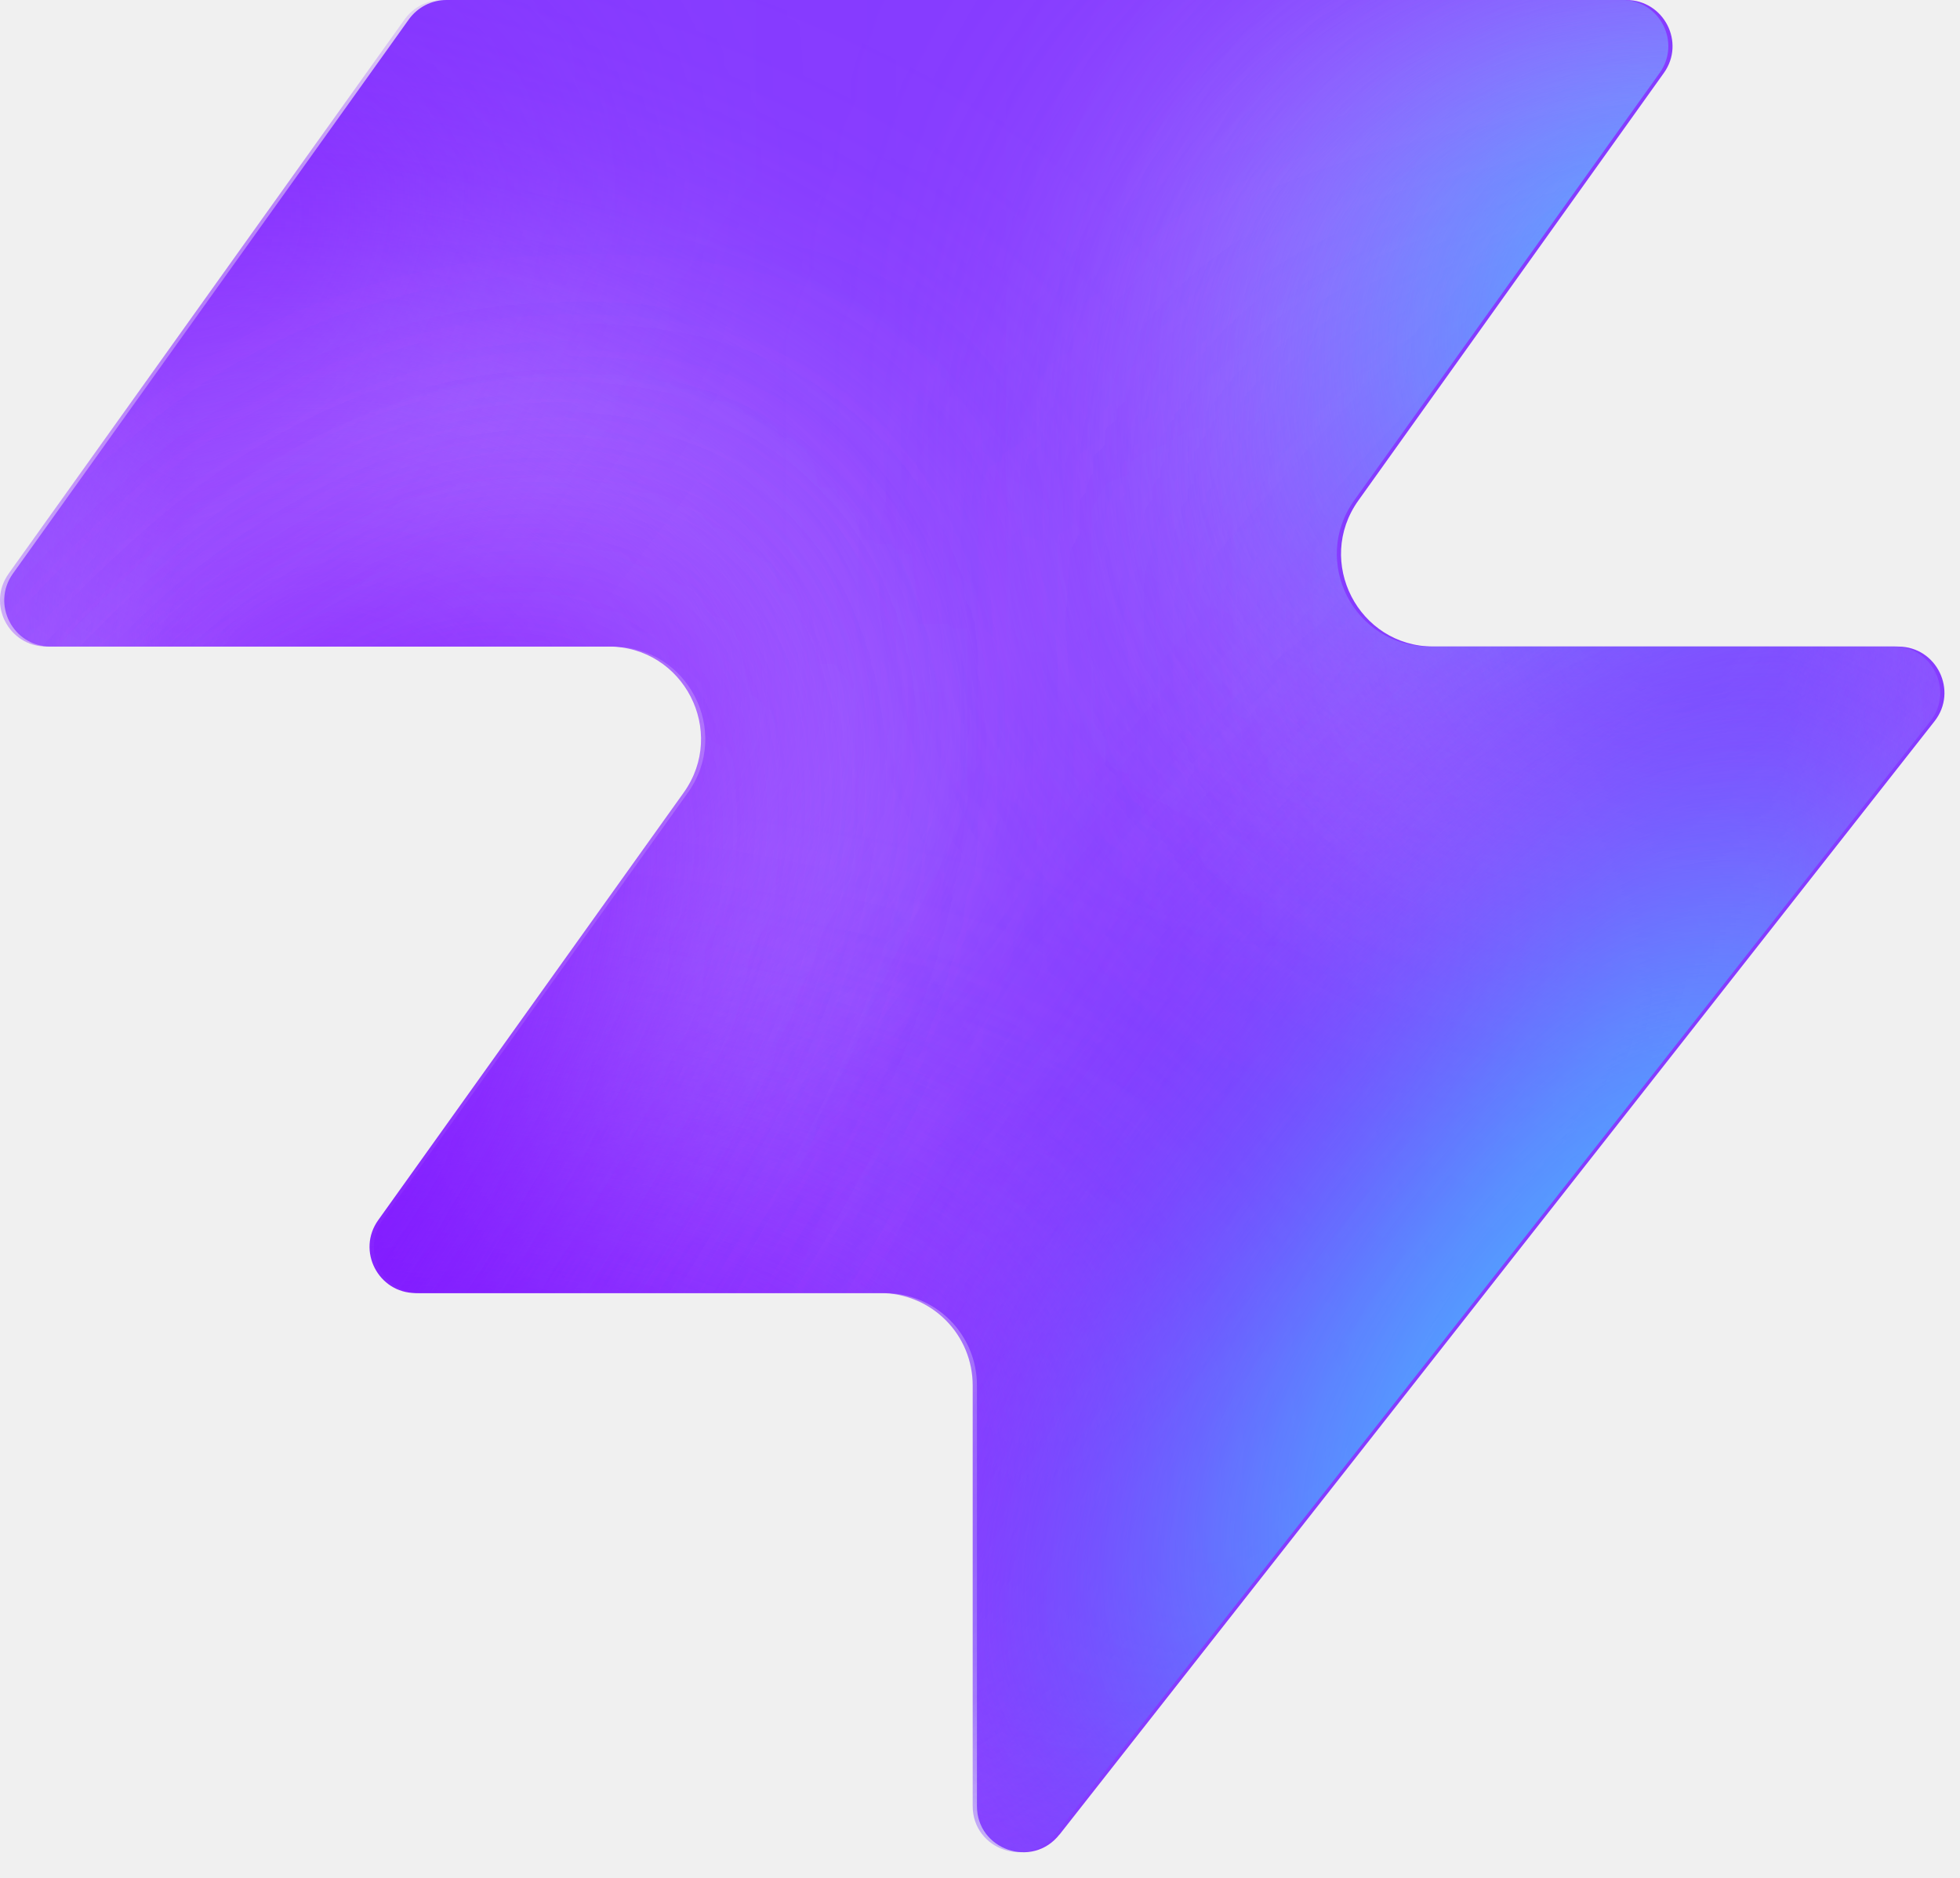
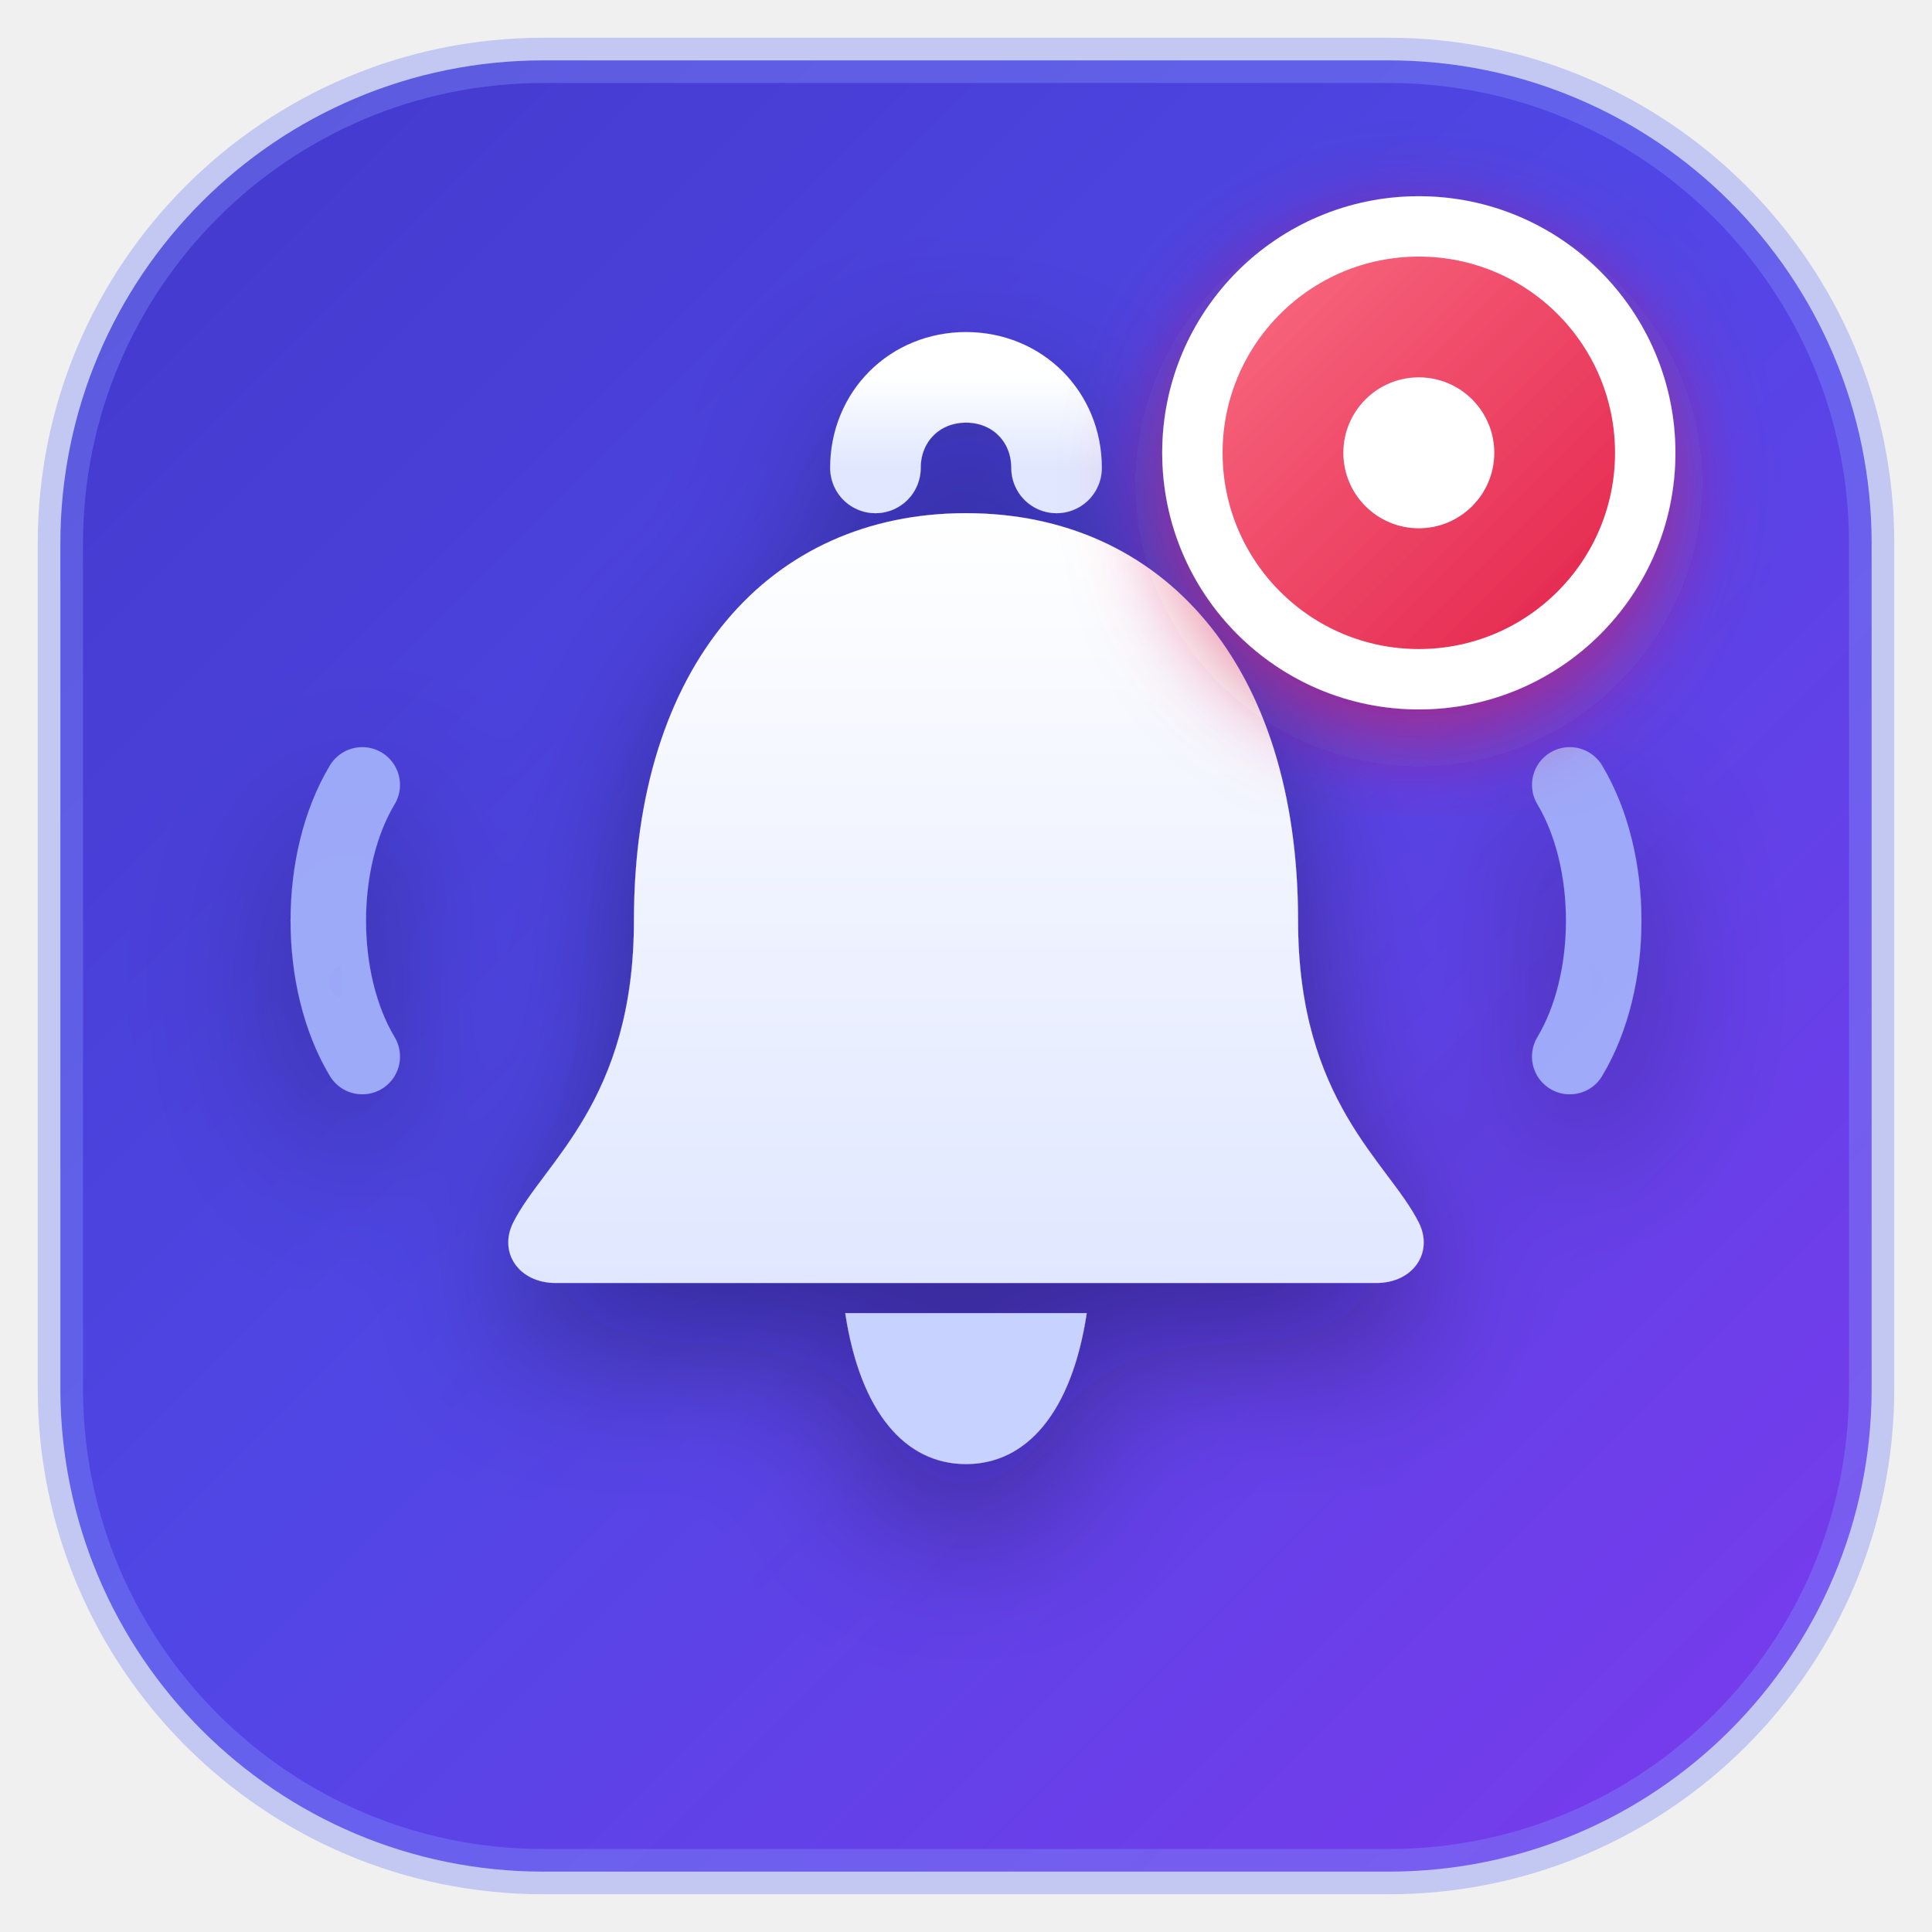
- <svg xmlns="http://www.w3.org/2000/svg" width="48" height="46" fill="none" viewBox="0 0 48 46">
-   <path fill="#863bff" d="M25.946 44.938c-.664.845-2.021.375-2.021-.698V33.937a2.26 2.26 0 0 0-2.262-2.262H10.287c-.92 0-1.456-1.04-.92-1.788l7.48-10.471c1.07-1.497 0-3.578-1.842-3.578H1.237c-.92 0-1.456-1.04-.92-1.788L10.013.474c.214-.297.556-.474.92-.474h28.894c.92 0 1.456 1.04.92 1.788l-7.48 10.471c-1.07 1.498 0 3.579 1.842 3.579h11.377c.943 0 1.473 1.088.89 1.83L25.947 44.94z" style="fill:#863bff;fill:color(display-p3 .525 .23 1);fill-opacity:1" />
-   <mask id="a" width="48" height="46" x="0" y="0" maskUnits="userSpaceOnUse" style="mask-type:alpha">
-     <path fill="#000" d="M25.842 44.938c-.664.844-2.021.375-2.021-.698V33.937a2.26 2.26 0 0 0-2.262-2.262H10.183c-.92 0-1.456-1.04-.92-1.788l7.48-10.471c1.07-1.498 0-3.579-1.842-3.579H1.133c-.92 0-1.456-1.04-.92-1.787L9.91.473c.214-.297.556-.474.92-.474h28.894c.92 0 1.456 1.04.92 1.788l-7.48 10.471c-1.07 1.498 0 3.578 1.842 3.578h11.377c.943 0 1.473 1.088.89 1.832L25.843 44.94z" style="fill:#000;fill-opacity:1" />
-   </mask>
-   <g mask="url(#a)">
-     <g filter="url(#b)">
-       <ellipse cx="5.508" cy="14.704" fill="#ede6ff" rx="5.508" ry="14.704" style="fill:#ede6ff;fill:color(display-p3 .927 .903 1);fill-opacity:1" transform="matrix(.00324 1 1 -.00324 -4.47 31.516)" />
-     </g>
-     <g filter="url(#c)">
-       <ellipse cx="10.399" cy="29.851" fill="#ede6ff" rx="10.399" ry="29.851" style="fill:#ede6ff;fill:color(display-p3 .927 .903 1);fill-opacity:1" transform="matrix(.00324 1 1 -.00324 -39.328 7.883)" />
-     </g>
-     <g filter="url(#d)">
-       <ellipse cx="5.508" cy="30.487" fill="#7e14ff" rx="5.508" ry="30.487" style="fill:#7e14ff;fill:color(display-p3 .492 .077 1);fill-opacity:1" transform="rotate(89.814 -25.913 -14.639)scale(1 -1)" />
-     </g>
-     <g filter="url(#e)">
-       <ellipse cx="5.508" cy="30.599" fill="#7e14ff" rx="5.508" ry="30.599" style="fill:#7e14ff;fill:color(display-p3 .492 .077 1);fill-opacity:1" transform="rotate(89.814 -32.644 -3.334)scale(1 -1)" />
-     </g>
-     <g filter="url(#f)">
-       <ellipse cx="5.508" cy="30.599" fill="#7e14ff" rx="5.508" ry="30.599" style="fill:#7e14ff;fill:color(display-p3 .492 .077 1);fill-opacity:1" transform="matrix(.00324 1 1 -.00324 -34.34 30.47)" />
-     </g>
-     <g filter="url(#g)">
-       <ellipse cx="14.072" cy="22.078" fill="#ede6ff" rx="14.072" ry="22.078" style="fill:#ede6ff;fill:color(display-p3 .927 .903 1);fill-opacity:1" transform="rotate(93.35 24.506 48.493)scale(-1 1)" />
-     </g>
-     <g filter="url(#h)">
-       <ellipse cx="3.47" cy="21.501" fill="#7e14ff" rx="3.47" ry="21.501" style="fill:#7e14ff;fill:color(display-p3 .492 .077 1);fill-opacity:1" transform="rotate(89.009 28.708 47.59)scale(-1 1)" />
-     </g>
-     <g filter="url(#i)">
-       <ellipse cx="3.47" cy="21.501" fill="#7e14ff" rx="3.47" ry="21.501" style="fill:#7e14ff;fill:color(display-p3 .492 .077 1);fill-opacity:1" transform="rotate(89.009 28.708 47.59)scale(-1 1)" />
-     </g>
-     <g filter="url(#j)">
-       <ellipse cx=".387" cy="8.972" fill="#7e14ff" rx="4.407" ry="29.108" style="fill:#7e14ff;fill:color(display-p3 .492 .077 1);fill-opacity:1" transform="rotate(39.51 .387 8.972)" />
-     </g>
-     <g filter="url(#k)">
-       <ellipse cx="47.523" cy="-6.092" fill="#7e14ff" rx="4.407" ry="29.108" style="fill:#7e14ff;fill:color(display-p3 .492 .077 1);fill-opacity:1" transform="rotate(37.892 47.523 -6.092)" />
-     </g>
-     <g filter="url(#l)">
-       <ellipse cx="41.412" cy="6.333" fill="#47bfff" rx="5.971" ry="9.665" style="fill:#47bfff;fill:color(display-p3 .28 .748 1);fill-opacity:1" transform="rotate(37.892 41.412 6.333)" />
-     </g>
-     <g filter="url(#m)">
-       <ellipse cx="-1.879" cy="38.332" fill="#7e14ff" rx="4.407" ry="29.108" style="fill:#7e14ff;fill:color(display-p3 .492 .077 1);fill-opacity:1" transform="rotate(37.892 -1.88 38.332)" />
-     </g>
-     <g filter="url(#n)">
-       <ellipse cx="-1.879" cy="38.332" fill="#7e14ff" rx="4.407" ry="29.108" style="fill:#7e14ff;fill:color(display-p3 .492 .077 1);fill-opacity:1" transform="rotate(37.892 -1.88 38.332)" />
-     </g>
-     <g filter="url(#o)">
-       <ellipse cx="35.651" cy="29.907" fill="#7e14ff" rx="4.407" ry="29.108" style="fill:#7e14ff;fill:color(display-p3 .492 .077 1);fill-opacity:1" transform="rotate(37.892 35.651 29.907)" />
-     </g>
-     <g filter="url(#p)">
-       <ellipse cx="38.418" cy="32.4" fill="#47bfff" rx="5.971" ry="15.297" style="fill:#47bfff;fill:color(display-p3 .28 .748 1);fill-opacity:1" transform="rotate(37.892 38.418 32.4)" />
-     </g>
-   </g>
+ <svg xmlns="http://www.w3.org/2000/svg" viewBox="0 0 64 64" width="64" height="64" fill="none">
  <defs>
-     <filter id="b" width="60.045" height="41.654" x="-19.77" y="16.149" color-interpolation-filters="sRGB" filterUnits="userSpaceOnUse">
-       <feFlood flood-opacity="0" result="BackgroundImageFix" />
-       <feBlend in="SourceGraphic" in2="BackgroundImageFix" result="shape" />
-       <feGaussianBlur result="effect1_foregroundBlur_2002_17158" stdDeviation="7.659" />
+     <linearGradient id="bgGrad" x1="0%" y1="0%" x2="100%" y2="100%">
+       <stop offset="0%" stop-color="#4338ca" />
+       <stop offset="45%" stop-color="#4f46e5" />
+       <stop offset="100%" stop-color="#7c3aed" />
+     </linearGradient>
+     <linearGradient id="bellGrad" x1="0%" y1="0%" x2="0%" y2="100%">
+       <stop offset="0%" stop-color="#ffffff" />
+       <stop offset="100%" stop-color="#e0e7ff" />
+     </linearGradient>
+     <linearGradient id="badgeGrad" x1="0%" y1="0%" x2="100%" y2="100%">
+       <stop offset="0%" stop-color="#fb7185" />
+       <stop offset="100%" stop-color="#e11d48" />
+     </linearGradient>
+     <filter id="shadow" x="-20%" y="-20%" width="140%" height="140%">
+       <feDropShadow dx="0" dy="2" stdDeviation="2.5" flood-color="#020617" flood-opacity="0.4" />
    </filter>
-     <filter id="c" width="90.34" height="51.437" x="-54.613" y="-7.533" color-interpolation-filters="sRGB" filterUnits="userSpaceOnUse">
-       <feFlood flood-opacity="0" result="BackgroundImageFix" />
-       <feBlend in="SourceGraphic" in2="BackgroundImageFix" result="shape" />
-       <feGaussianBlur result="effect1_foregroundBlur_2002_17158" stdDeviation="7.659" />
-     </filter>
-     <filter id="d" width="79.355" height="29.4" x="-49.64" y="2.03" color-interpolation-filters="sRGB" filterUnits="userSpaceOnUse">
-       <feFlood flood-opacity="0" result="BackgroundImageFix" />
-       <feBlend in="SourceGraphic" in2="BackgroundImageFix" result="shape" />
-       <feGaussianBlur result="effect1_foregroundBlur_2002_17158" stdDeviation="4.596" />
-     </filter>
-     <filter id="e" width="79.579" height="29.4" x="-45.045" y="20.029" color-interpolation-filters="sRGB" filterUnits="userSpaceOnUse">
-       <feFlood flood-opacity="0" result="BackgroundImageFix" />
-       <feBlend in="SourceGraphic" in2="BackgroundImageFix" result="shape" />
-       <feGaussianBlur result="effect1_foregroundBlur_2002_17158" stdDeviation="4.596" />
-     </filter>
-     <filter id="f" width="79.579" height="29.4" x="-43.513" y="21.178" color-interpolation-filters="sRGB" filterUnits="userSpaceOnUse">
-       <feFlood flood-opacity="0" result="BackgroundImageFix" />
-       <feBlend in="SourceGraphic" in2="BackgroundImageFix" result="shape" />
-       <feGaussianBlur result="effect1_foregroundBlur_2002_17158" stdDeviation="4.596" />
-     </filter>
-     <filter id="g" width="74.749" height="58.852" x="15.756" y="-17.901" color-interpolation-filters="sRGB" filterUnits="userSpaceOnUse">
-       <feFlood flood-opacity="0" result="BackgroundImageFix" />
-       <feBlend in="SourceGraphic" in2="BackgroundImageFix" result="shape" />
-       <feGaussianBlur result="effect1_foregroundBlur_2002_17158" stdDeviation="7.659" />
-     </filter>
-     <filter id="h" width="61.377" height="25.362" x="23.548" y="2.284" color-interpolation-filters="sRGB" filterUnits="userSpaceOnUse">
-       <feFlood flood-opacity="0" result="BackgroundImageFix" />
-       <feBlend in="SourceGraphic" in2="BackgroundImageFix" result="shape" />
-       <feGaussianBlur result="effect1_foregroundBlur_2002_17158" stdDeviation="4.596" />
-     </filter>
-     <filter id="i" width="61.377" height="25.362" x="23.548" y="2.284" color-interpolation-filters="sRGB" filterUnits="userSpaceOnUse">
-       <feFlood flood-opacity="0" result="BackgroundImageFix" />
-       <feBlend in="SourceGraphic" in2="BackgroundImageFix" result="shape" />
-       <feGaussianBlur result="effect1_foregroundBlur_2002_17158" stdDeviation="4.596" />
-     </filter>
-     <filter id="j" width="56.045" height="63.649" x="-27.636" y="-22.853" color-interpolation-filters="sRGB" filterUnits="userSpaceOnUse">
-       <feFlood flood-opacity="0" result="BackgroundImageFix" />
-       <feBlend in="SourceGraphic" in2="BackgroundImageFix" result="shape" />
-       <feGaussianBlur result="effect1_foregroundBlur_2002_17158" stdDeviation="4.596" />
-     </filter>
-     <filter id="k" width="54.814" height="64.646" x="20.116" y="-38.415" color-interpolation-filters="sRGB" filterUnits="userSpaceOnUse">
-       <feFlood flood-opacity="0" result="BackgroundImageFix" />
-       <feBlend in="SourceGraphic" in2="BackgroundImageFix" result="shape" />
-       <feGaussianBlur result="effect1_foregroundBlur_2002_17158" stdDeviation="4.596" />
-     </filter>
-     <filter id="l" width="33.541" height="35.313" x="24.641" y="-11.323" color-interpolation-filters="sRGB" filterUnits="userSpaceOnUse">
-       <feFlood flood-opacity="0" result="BackgroundImageFix" />
-       <feBlend in="SourceGraphic" in2="BackgroundImageFix" result="shape" />
-       <feGaussianBlur result="effect1_foregroundBlur_2002_17158" stdDeviation="4.596" />
-     </filter>
-     <filter id="m" width="54.814" height="64.646" x="-29.286" y="6.009" color-interpolation-filters="sRGB" filterUnits="userSpaceOnUse">
-       <feFlood flood-opacity="0" result="BackgroundImageFix" />
-       <feBlend in="SourceGraphic" in2="BackgroundImageFix" result="shape" />
-       <feGaussianBlur result="effect1_foregroundBlur_2002_17158" stdDeviation="4.596" />
-     </filter>
-     <filter id="n" width="54.814" height="64.646" x="-29.286" y="6.009" color-interpolation-filters="sRGB" filterUnits="userSpaceOnUse">
-       <feFlood flood-opacity="0" result="BackgroundImageFix" />
-       <feBlend in="SourceGraphic" in2="BackgroundImageFix" result="shape" />
-       <feGaussianBlur result="effect1_foregroundBlur_2002_17158" stdDeviation="4.596" />
-     </filter>
-     <filter id="o" width="54.814" height="64.646" x="8.244" y="-2.416" color-interpolation-filters="sRGB" filterUnits="userSpaceOnUse">
-       <feFlood flood-opacity="0" result="BackgroundImageFix" />
-       <feBlend in="SourceGraphic" in2="BackgroundImageFix" result="shape" />
-       <feGaussianBlur result="effect1_foregroundBlur_2002_17158" stdDeviation="4.596" />
-     </filter>
-     <filter id="p" width="39.409" height="43.623" x="18.713" y="10.588" color-interpolation-filters="sRGB" filterUnits="userSpaceOnUse">
-       <feFlood flood-opacity="0" result="BackgroundImageFix" />
-       <feBlend in="SourceGraphic" in2="BackgroundImageFix" result="shape" />
-       <feGaussianBlur result="effect1_foregroundBlur_2002_17158" stdDeviation="4.596" />
+     <filter id="badgeShadow" x="-30%" y="-30%" width="160%" height="160%">
+       <feDropShadow dx="0" dy="1" stdDeviation="1.5" flood-color="#e11d48" flood-opacity="0.6" />
    </filter>
  </defs>
+   <rect x="2" y="2" width="60" height="60" rx="16" fill="url(#bgGrad)" stroke="#818cf8" stroke-width="1.5" stroke-opacity="0.4" />
+   <g filter="url(#shadow)">
+     <path d="M29 15.5 C29 13.8 30.3 12.5 32 12.5 C33.7 12.5 35 13.8 35 15.5" stroke="url(#bellGrad)" stroke-width="3" stroke-linecap="round" />
+     <path d="M32 17 C25.5 17 21 22 21 30.5 C21 36.5 18 38.5 17 40.5 C16.5 41.5 17.2 42.5 18.4 42.5 L45.6 42.5 C46.8 42.5 47.5 41.5 47 40.5 C46 38.5 43 36.5 43 30.5 C43 22 38.5 17 32 17 Z" fill="url(#bellGrad)" />
+     <path d="M28 43.5 C28.5 46.8 30 48.5 32 48.5 C34 48.5 35.5 46.8 36 43.5 Z" fill="#c7d2fe" />
+     <path d="M12 26 C10.5 28.5 10.5 32.5 12 35" stroke="#a5b4fc" stroke-width="2.5" stroke-linecap="round" opacity="0.9" />
+     <path d="M52 26 C53.5 28.5 53.5 32.5 52 35" stroke="#a5b4fc" stroke-width="2.5" stroke-linecap="round" opacity="0.9" />
+   </g>
+   <g filter="url(#badgeShadow)">
+     <circle cx="47" cy="15" r="7.5" fill="url(#badgeGrad)" stroke="#ffffff" stroke-width="2" />
+     <circle cx="47" cy="15" r="2.5" fill="#ffffff" />
+   </g>
</svg>
